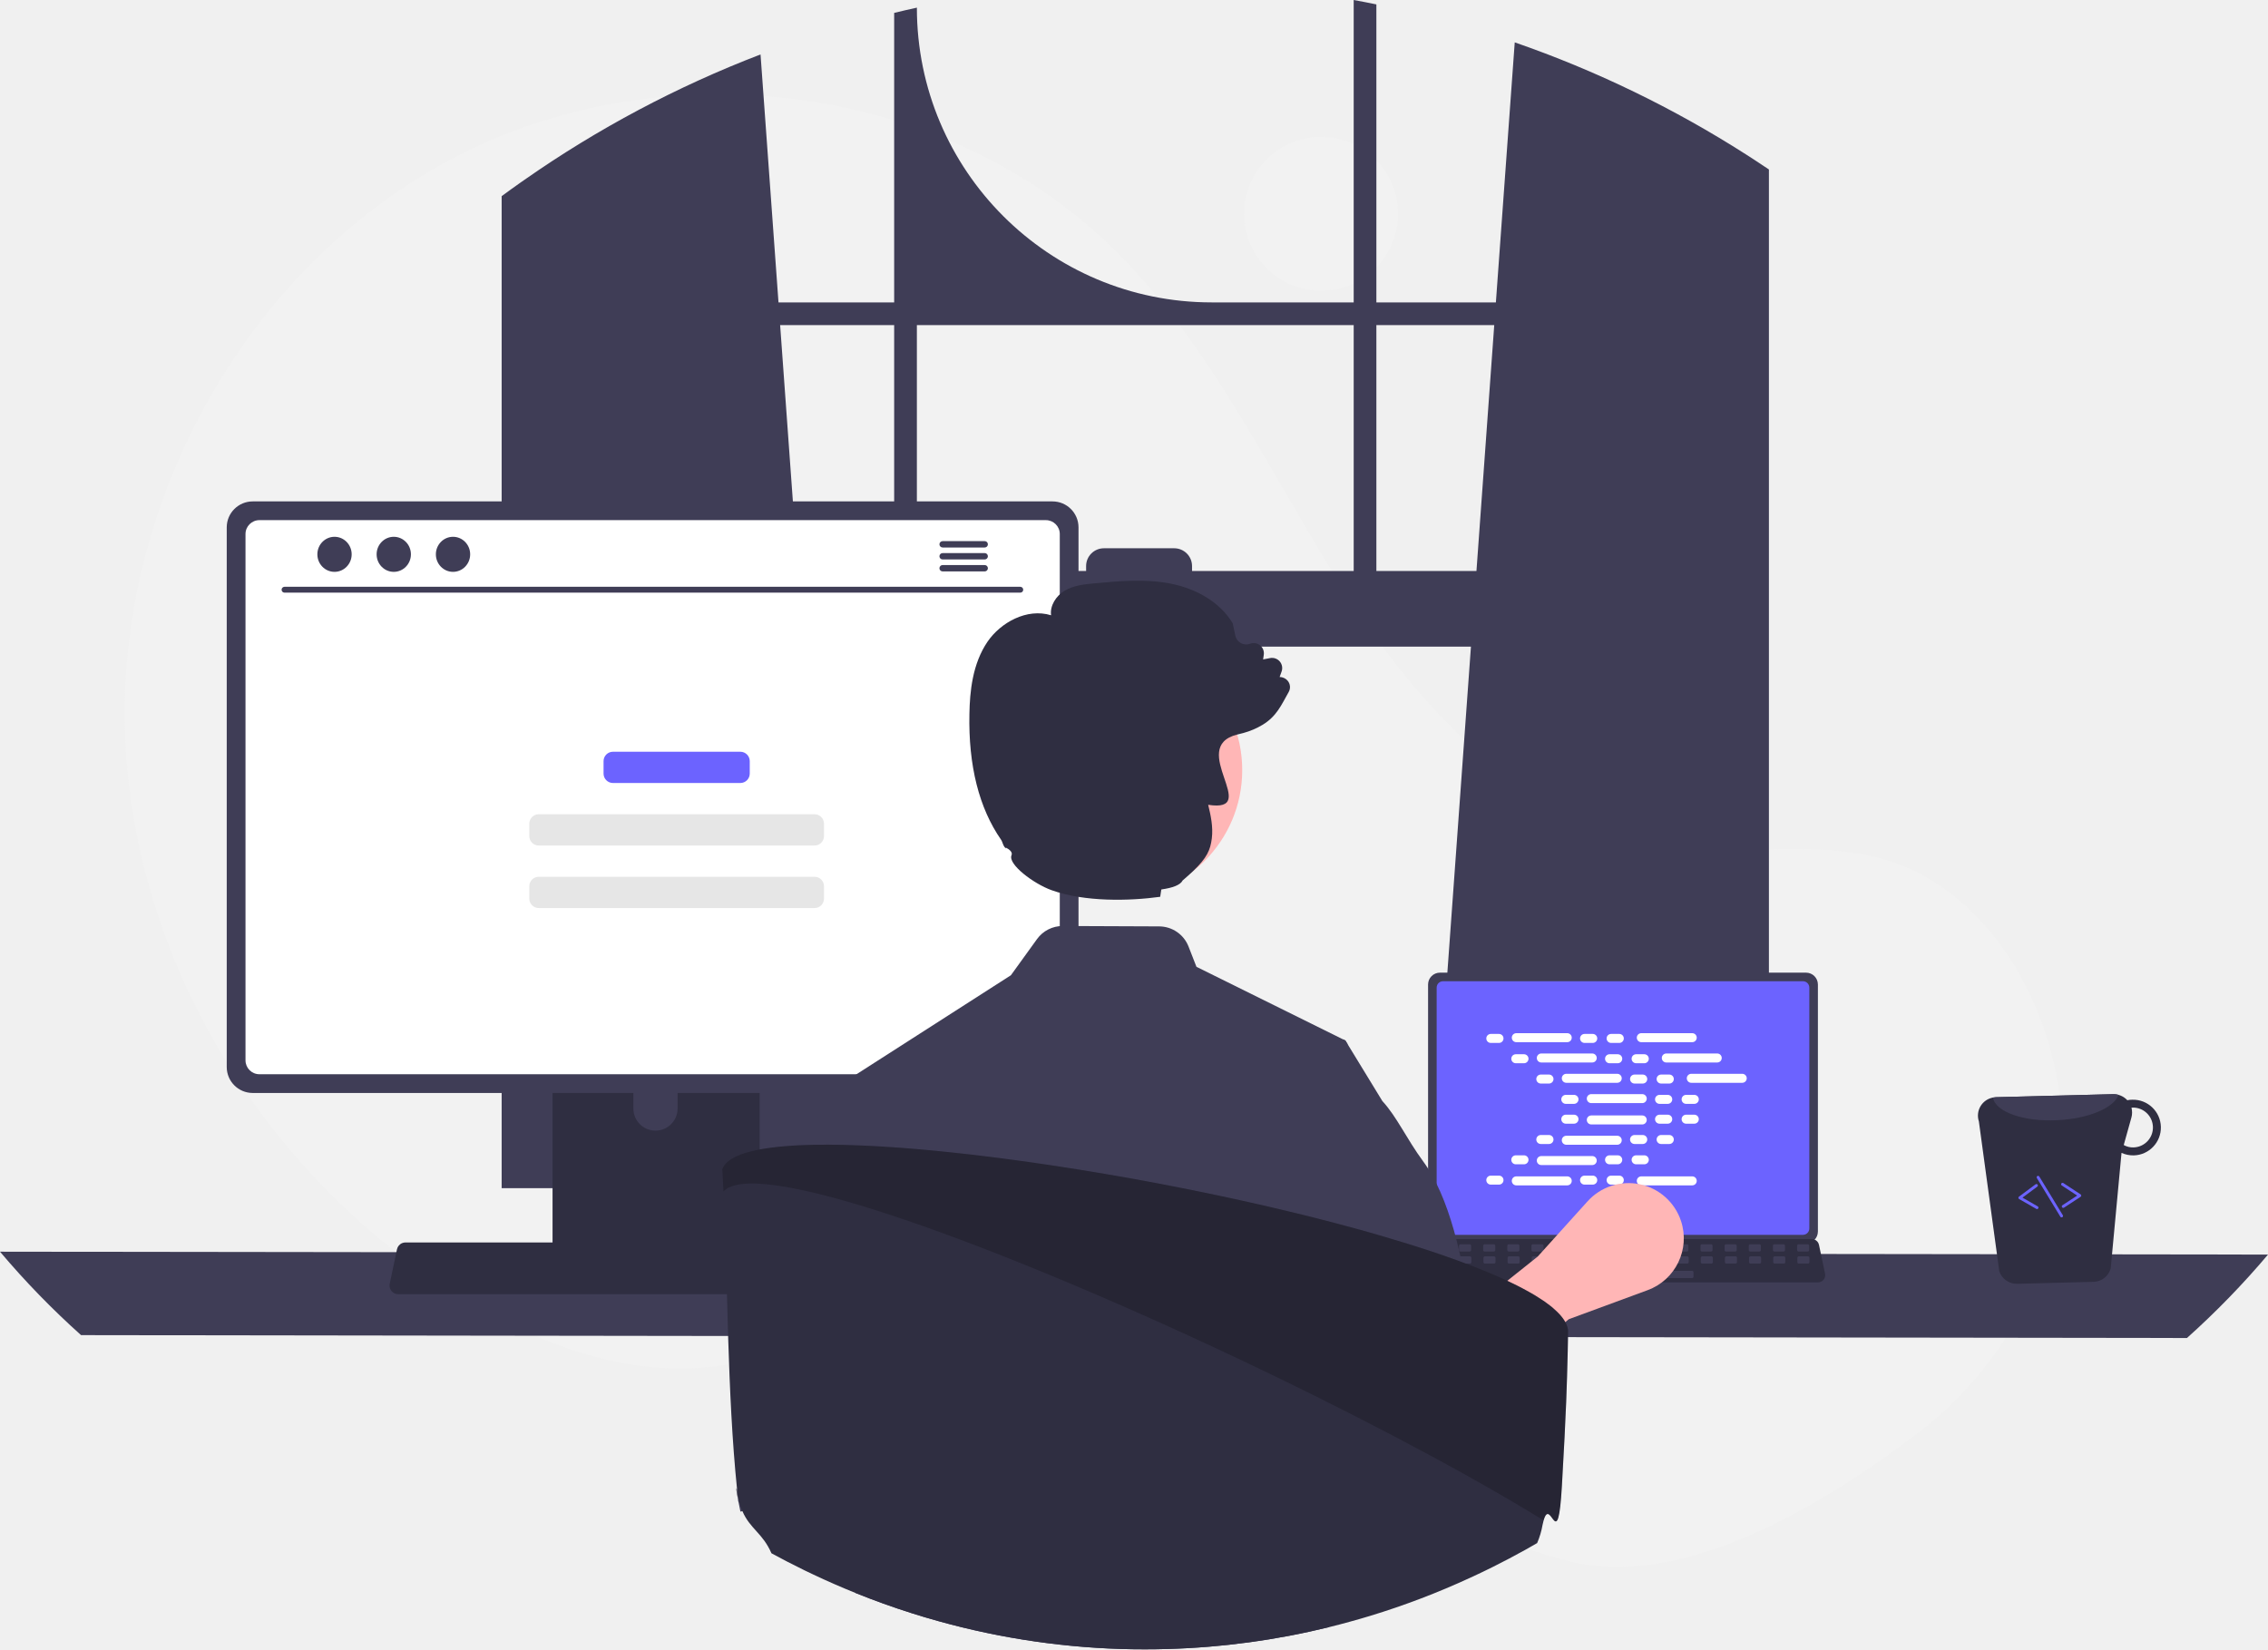
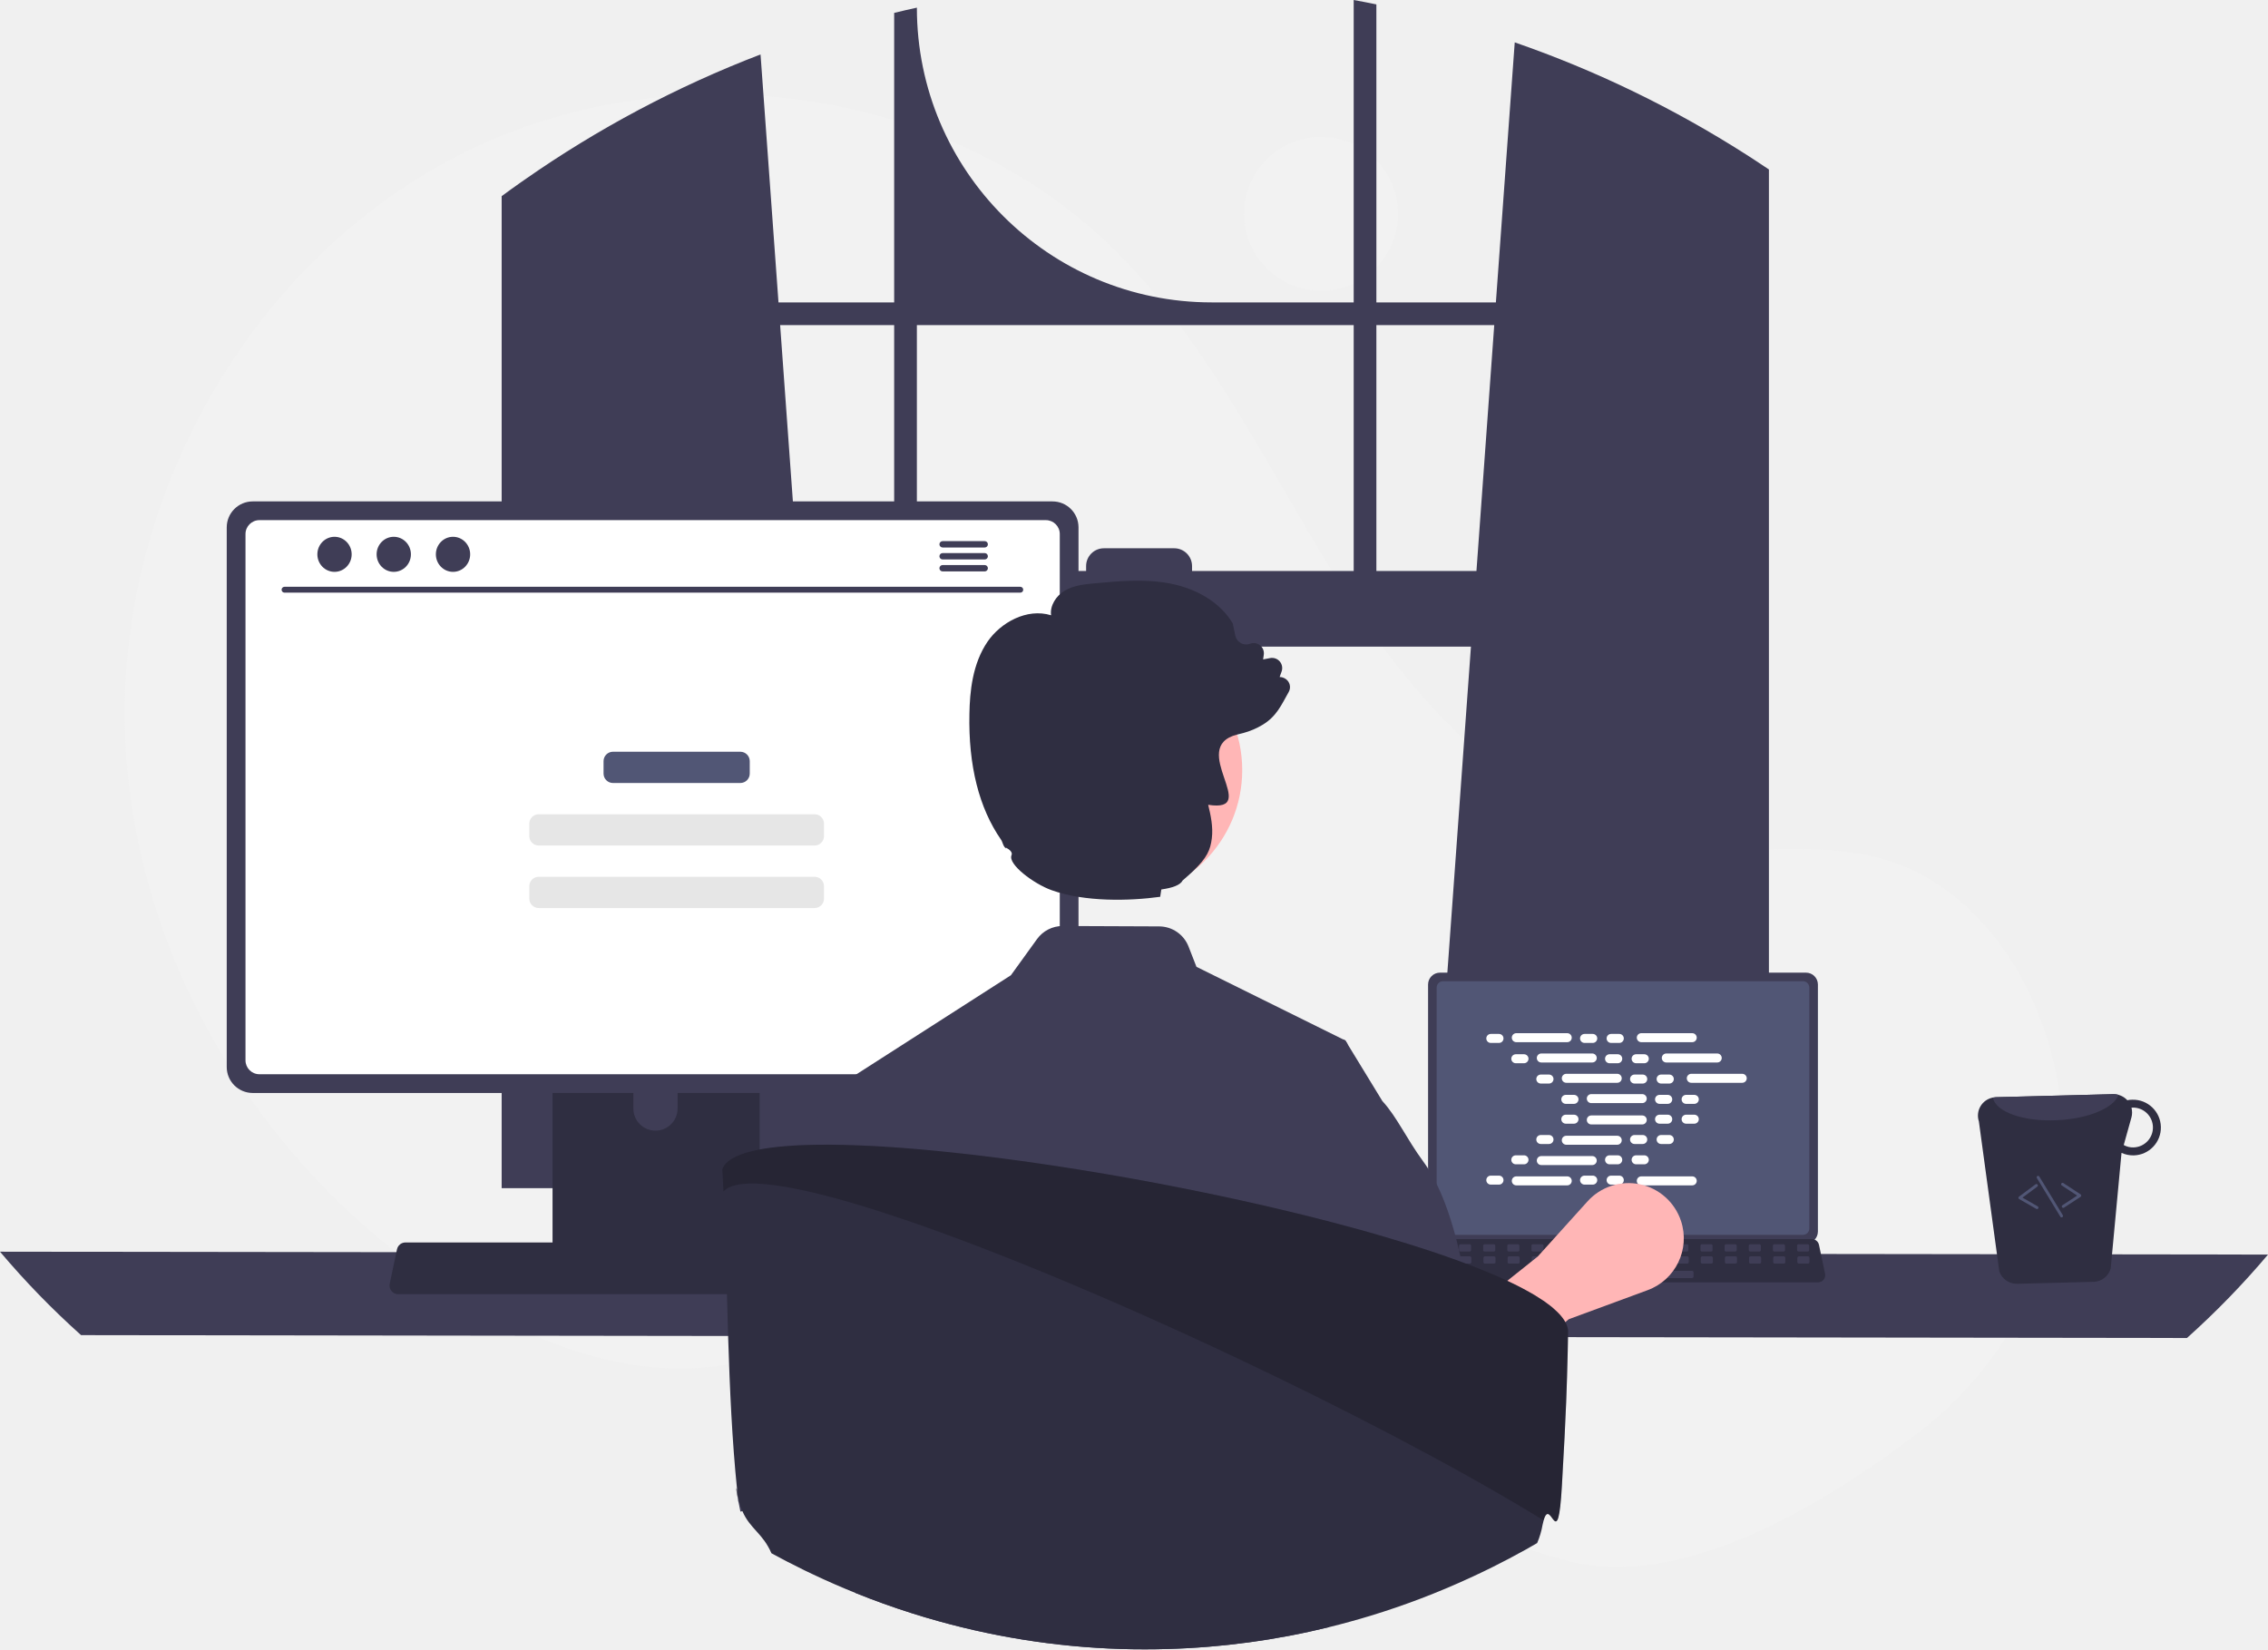
<svg xmlns="http://www.w3.org/2000/svg" data-name="Layer 1" width="786.82" height="572.258" viewBox="0 0 786.82 572.258">
  <circle cx="458.321" cy="74.182" r="26.701" fill="#f2f2f2" />
  <path d="M872.038,661.023c39.688-30.229,58.644-81.025,46.776-129.482q-.442-1.806-.934-3.604c-7.867-28.763-27.332-56.101-55.7-65.291-23.82-7.717-49.82-1.783-74.669-4.851-48.781-6.024-86.601-45.494-113.211-86.819-26.611-41.325-47.062-87.583-82.422-121.724-58.285-56.275-153.362-68.391-225.627-31.76C293.987,254.121,247.955,335.391,249.918,416.386c1.963,80.995,50.046,158.432,119.875,199.517,25.652,15.093,55.321,25.785,84.848,22.044,25.62-3.246,48.899-17.013,74.399-21.1,40.091-6.426,79.927,11.701,114.603,32.824,34.676,21.123,68.17,46.16,107.574,55.952C789.478,715.131,836.881,687.801,872.038,661.023Z" transform="translate(-206.59 -163.8711)" fill="#f2f2f2" />
  <path d="M815.016,219.191c-.87-.58-1.75-1.13-2.62-1.69a380.24,380.24,0,0,0-80.31-38.93l-6.54,90.22h-41.46v-103.39c-2.61-.54-5.24-1.05-7.87-1.53v104.92H626.946A102.27,102.27,0,0,1,524.676,166.521v-0c-2.64.57-5.26,1.18-7.88,1.83v100.44h-40.13l-6.23-86.03a380.858,380.858,0,0,0-81.94,43.53c-.44.3-.88.61-1.31.91-2.21,1.55-4.39,3.13-6.56,4.73v344.19h118.27l-2.09-28.95-11.5-158.95h231.59l-11.5,158.95-2.09,28.95h116.96v-353.45Q817.656,220.901,815.016,219.191Zm-298.22,142.78h-33.39l-6.17-85.3h39.56Zm159.42,0h-56.08v-1.69a6.18,6.18,0,0,0-6.19-6.18h-24.38a6.178,6.178,0,0,0-6.18,6.18v1.69h-58.71v-85.3h151.54Zm7.87,0v-85.3h40.89l-6.17,85.3Z" transform="translate(-206.59 -163.8711)" fill="#3f3d56" />
  <path d="M206.59,598.162a289.003,289.003,0,0,0,28.12,28.95l730.58,1a289.003,289.003,0,0,0,28.12-28.95Z" transform="translate(-206.59 -163.8711)" fill="#3f3d56" />
  <path d="M702.02,505.462v85.704a4.122,4.122,0,0,0,4.119,4.119H833.143a4.122,4.122,0,0,0,4.119-4.119v-85.704a4.124,4.124,0,0,0-4.119-4.115H706.139A4.124,4.124,0,0,0,702.02,505.462Z" transform="translate(-206.59 -163.8711)" fill="#3f3d56" />
-   <path d="M704.999,506.529V590.109a2.205,2.205,0,0,0,2.201,2.201H832.086a2.205,2.205,0,0,0,2.201-2.201V506.529a2.206,2.206,0,0,0-2.201-2.206H707.201A2.206,2.206,0,0,0,704.999,506.529Z" transform="translate(-206.59 -163.8711)" fill="#6c63ff" />
+   <path d="M704.999,506.529V590.109a2.205,2.205,0,0,0,2.201,2.201H832.086a2.205,2.205,0,0,0,2.201-2.201V506.529a2.206,2.206,0,0,0-2.201-2.206H707.201A2.206,2.206,0,0,0,704.999,506.529Z" transform="translate(-206.59 -163.8711)" fill="#515675" />
  <path d="M699.364,607.881a2.47,2.47,0,0,0,1.943.93H837.299a2.502,2.502,0,0,0,2.446-3.016l-2.111-10.027a2.507,2.507,0,0,0-1.558-1.818,2.425,2.425,0,0,0-.888-.168H703.41a2.424,2.424,0,0,0-.888.168,2.507,2.507,0,0,0-1.558,1.818l-2.111,10.027A2.501,2.501,0,0,0,699.364,607.881Z" transform="translate(-206.59 -163.8711)" fill="#2f2e41" />
  <rect x="830.034" y="595.588" width="4.188" height="2.513" rx="0.488" transform="translate(1457.666 1029.819) rotate(-180)" fill="#3f3d56" />
  <rect x="821.657" y="595.588" width="4.188" height="2.513" rx="0.488" transform="translate(1440.912 1029.819) rotate(-180)" fill="#3f3d56" />
  <rect x="813.28" y="595.588" width="4.188" height="2.513" rx="0.488" transform="translate(1424.158 1029.819) rotate(-180)" fill="#3f3d56" />
  <rect x="804.903" y="595.588" width="4.188" height="2.513" rx="0.488" transform="translate(1407.404 1029.819) rotate(-180)" fill="#3f3d56" />
  <rect x="796.526" y="595.588" width="4.188" height="2.513" rx="0.488" transform="translate(1390.65 1029.819) rotate(-180)" fill="#3f3d56" />
  <rect x="788.149" y="595.588" width="4.188" height="2.513" rx="0.488" transform="translate(1373.896 1029.819) rotate(-180)" fill="#3f3d56" />
  <rect x="779.772" y="595.588" width="4.188" height="2.513" rx="0.488" transform="translate(1357.142 1029.819) rotate(-180)" fill="#3f3d56" />
  <rect x="771.395" y="595.588" width="4.188" height="2.513" rx="0.488" transform="translate(1340.388 1029.819) rotate(-180)" fill="#3f3d56" />
  <rect x="763.018" y="595.588" width="4.188" height="2.513" rx="0.488" transform="translate(1323.634 1029.819) rotate(-180)" fill="#3f3d56" />
  <rect x="754.641" y="595.588" width="4.188" height="2.513" rx="0.488" transform="translate(1306.88 1029.819) rotate(-180)" fill="#3f3d56" />
  <rect x="746.264" y="595.588" width="4.188" height="2.513" rx="0.488" transform="translate(1290.126 1029.819) rotate(-180)" fill="#3f3d56" />
  <rect x="737.887" y="595.588" width="4.188" height="2.513" rx="0.488" transform="translate(1273.372 1029.819) rotate(-180)" fill="#3f3d56" />
  <rect x="729.51" y="595.588" width="4.188" height="2.513" rx="0.488" transform="translate(1256.618 1029.819) rotate(-180)" fill="#3f3d56" />
  <rect x="721.133" y="595.588" width="4.188" height="2.513" rx="0.488" transform="translate(1239.865 1029.819) rotate(-180)" fill="#3f3d56" />
  <rect x="712.756" y="595.588" width="4.188" height="2.513" rx="0.488" transform="translate(1223.111 1029.819) rotate(-180)" fill="#3f3d56" />
  <rect x="704.379" y="595.588" width="4.188" height="2.513" rx="0.488" transform="translate(1206.357 1029.819) rotate(-180)" fill="#3f3d56" />
  <rect x="830.133" y="599.777" width="4.188" height="2.513" rx="0.488" transform="translate(1457.864 1038.196) rotate(-180)" fill="#3f3d56" />
  <rect x="821.756" y="599.777" width="4.188" height="2.513" rx="0.488" transform="translate(1441.11 1038.196) rotate(-180)" fill="#3f3d56" />
  <rect x="813.379" y="599.777" width="4.188" height="2.513" rx="0.488" transform="translate(1424.356 1038.196) rotate(-180)" fill="#3f3d56" />
  <rect x="805.002" y="599.777" width="4.188" height="2.513" rx="0.488" transform="translate(1407.602 1038.196) rotate(-180)" fill="#3f3d56" />
  <rect x="796.625" y="599.777" width="4.188" height="2.513" rx="0.488" transform="translate(1390.848 1038.196) rotate(-180)" fill="#3f3d56" />
  <rect x="788.248" y="599.777" width="4.188" height="2.513" rx="0.488" transform="translate(1374.094 1038.196) rotate(-180)" fill="#3f3d56" />
  <rect x="779.871" y="599.777" width="4.188" height="2.513" rx="0.488" transform="translate(1357.34 1038.196) rotate(-180)" fill="#3f3d56" />
  <rect x="771.494" y="599.777" width="4.188" height="2.513" rx="0.488" transform="translate(1340.586 1038.196) rotate(-180)" fill="#3f3d56" />
  <rect x="763.117" y="599.777" width="4.188" height="2.513" rx="0.488" transform="translate(1323.832 1038.196) rotate(-180)" fill="#3f3d56" />
  <rect x="754.74" y="599.777" width="4.188" height="2.513" rx="0.488" transform="translate(1307.078 1038.196) rotate(-180)" fill="#3f3d56" />
  <rect x="746.363" y="599.777" width="4.188" height="2.513" rx="0.488" transform="translate(1290.324 1038.196) rotate(-180)" fill="#3f3d56" />
  <rect x="737.986" y="599.777" width="4.188" height="2.513" rx="0.488" transform="translate(1273.57 1038.196) rotate(-180)" fill="#3f3d56" />
  <rect x="729.609" y="599.777" width="4.188" height="2.513" rx="0.488" transform="translate(1256.816 1038.196) rotate(-180)" fill="#3f3d56" />
  <rect x="721.232" y="599.777" width="4.188" height="2.513" rx="0.488" transform="translate(1240.062 1038.196) rotate(-180)" fill="#3f3d56" />
  <rect x="712.855" y="599.777" width="4.188" height="2.513" rx="0.488" transform="translate(1223.309 1038.196) rotate(-180)" fill="#3f3d56" />
  <rect x="704.478" y="599.777" width="4.188" height="2.513" rx="0.488" transform="translate(1206.555 1038.196) rotate(-180)" fill="#3f3d56" />
  <rect x="760.604" y="604.803" width="33.508" height="2.513" rx="0.488" transform="translate(1348.126 1048.248) rotate(-180)" fill="#3f3d56" />
  <rect x="515.631" y="358.737" width="5.966" height="3.122" rx="1.561" fill="#fff" />
  <rect x="548.154" y="358.737" width="5.966" height="3.122" rx="1.561" fill="#fff" />
  <rect x="557.369" y="358.737" width="5.966" height="3.122" rx="1.561" fill="#fff" />
  <rect x="524.477" y="358.477" width="20.796" height="3.122" rx="1.561" fill="#fff" />
  <rect x="567.841" y="358.477" width="20.796" height="3.122" rx="1.561" fill="#fff" />
  <rect x="524.304" y="365.784" width="5.966" height="3.122" rx="1.561" fill="#fff" />
  <rect x="556.827" y="365.784" width="5.966" height="3.122" rx="1.561" fill="#fff" />
  <rect x="566.042" y="365.784" width="5.966" height="3.122" rx="1.561" fill="#fff" />
  <rect x="533.15" y="365.523" width="20.796" height="3.122" rx="1.561" fill="#fff" />
  <rect x="576.514" y="365.523" width="20.796" height="3.122" rx="1.561" fill="#fff" />
  <rect x="532.977" y="372.83" width="5.966" height="3.122" rx="1.561" fill="#fff" />
  <rect x="565.5" y="372.83" width="5.966" height="3.122" rx="1.561" fill="#fff" />
  <rect x="574.715" y="372.83" width="5.966" height="3.122" rx="1.561" fill="#fff" />
  <rect x="541.823" y="372.57" width="20.796" height="3.122" rx="1.561" fill="#fff" />
  <rect x="585.187" y="372.57" width="20.796" height="3.122" rx="1.561" fill="#fff" />
  <rect x="541.649" y="379.877" width="5.966" height="3.122" rx="1.561" fill="#fff" />
  <rect x="574.172" y="379.877" width="5.966" height="3.122" rx="1.561" fill="#fff" />
  <rect x="583.387" y="379.877" width="5.966" height="3.122" rx="1.561" fill="#fff" />
  <rect x="550.496" y="379.617" width="20.796" height="3.122" rx="1.561" fill="#fff" />
  <rect x="548.154" y="407.898" width="5.966" height="3.122" rx="1.561" fill="#fff" />
  <rect x="557.369" y="407.898" width="5.966" height="3.122" rx="1.561" fill="#fff" />
  <rect x="567.841" y="408.158" width="20.796" height="3.122" rx="1.561" fill="#fff" />
  <rect x="515.631" y="407.898" width="5.966" height="3.122" rx="1.561" fill="#fff" />
  <rect x="524.477" y="408.158" width="20.796" height="3.122" rx="1.561" fill="#fff" />
  <rect x="524.304" y="400.851" width="5.966" height="3.122" rx="1.561" fill="#fff" />
  <rect x="556.827" y="400.851" width="5.966" height="3.122" rx="1.561" fill="#fff" />
  <rect x="566.042" y="400.851" width="5.966" height="3.122" rx="1.561" fill="#fff" />
  <rect x="533.15" y="401.111" width="20.796" height="3.122" rx="1.561" fill="#fff" />
  <rect x="532.977" y="393.804" width="5.966" height="3.122" rx="1.561" fill="#fff" />
  <rect x="565.5" y="393.804" width="5.966" height="3.122" rx="1.561" fill="#fff" />
  <rect x="574.715" y="393.804" width="5.966" height="3.122" rx="1.561" fill="#fff" />
  <rect x="541.823" y="394.064" width="20.796" height="3.122" rx="1.561" fill="#fff" />
  <rect x="541.649" y="386.758" width="5.966" height="3.122" rx="1.561" fill="#fff" />
  <rect x="574.172" y="386.758" width="5.966" height="3.122" rx="1.561" fill="#fff" />
  <rect x="583.387" y="386.758" width="5.966" height="3.122" rx="1.561" fill="#fff" />
  <rect x="550.496" y="387.018" width="20.796" height="3.122" rx="1.561" fill="#fff" />
  <path d="M711.507,654.353l-13.35-21.102,41.902-33.403,17.295-19.161a19.161,19.161,0,0,1,32.418,6.828h0a19.161,19.161,0,0,1-11.57,23.991l-27.349,10.075Z" transform="translate(-206.59 -163.8711)" fill="#ffb6b6" />
  <path d="M398.28,501.352v102.56h71.85v-102.56a3.448,3.448,0,0,0-2.43-3.3,3.175,3.175,0,0,0-1.03-.16H401.75A3.463,3.463,0,0,0,398.28,501.352Zm28.04,35.24a7.67,7.67,0,0,1,15.34,0v11.9a7.67,7.67,0,0,1-15.34,0Z" transform="translate(-206.59 -163.8711)" fill="#2f2e41" />
  <path d="M398.06,600.632v9.89a1.946,1.946,0,0,0,1.93,1.94h68.43a1.94,1.94,0,0,0,1.93-1.94v-9.89Z" transform="translate(-206.59 -163.8711)" fill="#3f3d56" />
  <path d="M285.25,346.832V534.092a9.007,9.007,0,0,0,9,9h277.5a9.007,9.007,0,0,0,9-9V346.832a9.011,9.011,0,0,0-9-8.99H294.25A9.012,9.012,0,0,0,285.25,346.832Z" transform="translate(-206.59 -163.8711)" fill="#3f3d56" />
  <path d="M291.76,349.162v182.62a4.818,4.818,0,0,0,4.81,4.81H569.44a4.818,4.818,0,0,0,4.81-4.81v-182.62a4.82,4.82,0,0,0-4.81-4.82H296.57A4.821,4.821,0,0,0,291.76,349.162Z" transform="translate(-206.59 -163.8711)" fill="#fff" />
  <path d="M342.4,611.792a2.948,2.948,0,0,0,2.32,1.11h162.34a2.987,2.987,0,0,0,2.92-3.6l-2.52-11.97a2.993,2.993,0,0,0-1.86-2.17,2.895,2.895,0,0,0-1.06-.2H347.23a2.894,2.894,0,0,0-1.06.2,2.992,2.992,0,0,0-1.86,2.17l-2.52,11.97A2.985,2.985,0,0,0,342.4,611.792Z" transform="translate(-206.59 -163.8711)" fill="#2f2e41" />
  <path d="M560.585,369.499H305.261a1.016,1.016,0,0,1,0-2.031H560.585a1.016,1.016,0,0,1,0,2.031Z" transform="translate(-206.59 -163.8711)" fill="#3f3d56" />
  <ellipse cx="116.051" cy="192.33" rx="5.95" ry="6.083" fill="#3f3d56" />
  <ellipse cx="136.607" cy="192.33" rx="5.95" ry="6.083" fill="#3f3d56" />
  <ellipse cx="157.163" cy="192.33" rx="5.95" ry="6.083" fill="#3f3d56" />
  <path d="M548.206,351.622h-14.6a1.105,1.105,0,0,0,0,2.21h14.6a1.105,1.105,0,0,0,0-2.21Z" transform="translate(-206.59 -163.8711)" fill="#3f3d56" />
  <path d="M548.206,355.772h-14.6a1.105,1.105,0,0,0,0,2.21h14.6a1.105,1.105,0,0,0,0-2.21Z" transform="translate(-206.59 -163.8711)" fill="#3f3d56" />
  <path d="M548.206,359.922h-14.6a1.105,1.105,0,0,0,0,2.21h14.6a1.105,1.105,0,0,0,0-2.21Z" transform="translate(-206.59 -163.8711)" fill="#3f3d56" />
  <path d="M900.186,604.972a6.416,6.416,0,0,0,6.183,4.331l26.492-.682a6.329,6.329,0,0,0,5.981-4.657l3.749-40.087a9.794,9.794,0,0,0,4.238.871,9.661,9.661,0,1,0-.485-19.317,8.184,8.184,0,0,0-1.736.181,6.548,6.548,0,0,0-4.874-2.103l-40.751,1.052a5.853,5.853,0,0,0-1.005.125,6.365,6.365,0,0,0-4.873,8.265Zm43.173-43.817,2.668-9.553a6.506,6.506,0,0,0,.02-3.375c.129-0.0.244-.062.373-.062a6.91,6.91,0,0,1,.324,13.817A6.505,6.505,0,0,1,943.359,561.156Z" transform="translate(-206.59 -163.8711)" fill="#2f2e41" />
  <path d="M897.978,544.686c.868,4.964,10.629,8.454,22.366,7.847,10.793-.497,19.617-4.287,21.234-8.778a6.025,6.025,0,0,0-1.844-.246l-40.751,1.052A5.853,5.853,0,0,0,897.978,544.686Z" transform="translate(-206.59 -163.8711)" fill="#3f3d56" />
-   <path d="M922.494,582.944a.497.497,0,0,0,.151-.066l5.753-3.766a.499.499,0,0,0,0-.836l-5.98-3.917a.5.5,0,1,0-.548.836l5.341,3.498-5.114,3.348a.5.5,0,0,0,.396.903Z" transform="translate(-206.59 -163.8711)" fill="#6c63ff" />
-   <path d="M913.408,583.363a.5.5,0,0,0,.126-.918l-5.303-3.04,5.126-3.807a.5.5,0,1,0-.596-.802l-5.739,4.263a.5.5,0,0,0,.049.835l5.965,3.42A.5.5,0,0,0,913.408,583.363Z" transform="translate(-206.59 -163.8711)" fill="#6c63ff" />
-   <path d="M921.922,586.244a.482.482,0,0,0,.137-.058.5.5,0,0,0,.168-.687l-8.155-13.408a.5.5,0,0,0-.854.521l8.155,13.408A.5.5,0,0,0,921.922,586.244Z" transform="translate(-206.59 -163.8711)" fill="#6c63ff" />
-   <rect x="209.385" y="260.827" width="50.719" height="10.846" rx="3.264" fill="#6c63ff" />
+   <path d="M922.494,582.944a.497.497,0,0,0,.151-.066l5.753-3.766a.499.499,0,0,0,0-.836l-5.98-3.917a.5.5,0,1,0-.548.836l5.341,3.498-5.114,3.348a.5.5,0,0,0,.396.903Z" transform="translate(-206.59 -163.8711)" fill="#515675" />
+   <path d="M913.408,583.363a.5.5,0,0,0,.126-.918l-5.303-3.04,5.126-3.807a.5.5,0,1,0-.596-.802l-5.739,4.263a.5.5,0,0,0,.049.835l5.965,3.42A.5.5,0,0,0,913.408,583.363Z" transform="translate(-206.59 -163.8711)" fill="#515675" />
+   <path d="M921.922,586.244a.482.482,0,0,0,.137-.058.5.5,0,0,0,.168-.687l-8.155-13.408a.5.5,0,0,0-.854.521l8.155,13.408A.5.5,0,0,0,921.922,586.244Z" transform="translate(-206.59 -163.8711)" fill="#515675" />
+   <rect x="209.385" y="260.827" width="50.719" height="10.846" rx="3.264" fill="#515675" />
  <rect x="183.626" y="282.519" width="102.236" height="10.846" rx="3.264" fill="#e6e6e6" />
  <rect x="183.626" y="304.21" width="102.236" height="10.846" rx="3.264" fill="#e6e6e6" />
  <path d="M497.301,540.717l.217.684.011.023,6.525,19.838,7.506,22.861,14.123,42.961.137,6.673v.023l1.049,53.684-2.909,7.278,3.274,11.932s-1.506-18.037-9.582-7.679c-4.574,5.886-9.925,11.91-14.317,17.556q9.6,3.884,19.507,7.027c1.426.456,2.863.89,4.301,1.323q.462.137.924.274a266.863,266.863,0,0,0,67.351,10.826c1.186.034,2.35.057,3.479.08.399.011.787.023,1.175.023,1.278.011,2.544.023,3.822.023q3.867,0,7.7-.114a266.853,266.853,0,0,0,56.091-7.586c-.125-7.586-.468-16.45-.958-25.918-.228-4.643-5.35-9.674-5.658-14.533-.217-3.65,4.381-7.084,4.141-10.792-1.551-22.827-3.491-14.064-4.928-30.229q-.222-2.379-.411-4.552c-.924-10.381-1.563-16.872-1.563-16.872l6.137-38.683,9.639-60.734-.742-1.221-.833-.411-50.844-25.165-2.761-7.073a10.979,10.979,0,0,0-10.141-6.947l-33.493-.137a10.931,10.931,0,0,0-8.909,4.529l-9.069,12.56Z" transform="translate(-206.59 -163.8711)" fill="#3f3d56" />
  <path d="M533.407,617.525,525.82,633.758l-5.179,11.088-8.909,46.646-4.46,4.734L503.45,679.467l-39.998,8.881c-1.312-7.29-.351.247-1.161-7.75.228-.228.468-.456.707-.685.639-.593,1.175-1.152,1.164-1.688-.456-27.584.913-74.526,12.343-102.966a60.053,60.053,0,0,1,7.027-13.107c.228-.308.445-.616.662-.924,5.27-7.381,8.601-14.647,13.324-19.815v-.011a.53.53,0,0,0,.08-.08.157.157,0,0,0,.046-.034l32.443-17.203,1.392,39.105.992,28.109Z" transform="translate(-206.59 -163.8711)" fill="#3f3d56" />
  <path d="M650.391,622.135l9.476,20.275,3.307,7.061,8.907,46.642,4.446,4.723,3.83-16.755,1.8-.369,32.459-6.722,9.461,30.046a17.984,17.984,0,0,0-3.261-22.506c-.646-.585-1.184-1.154-1.169-1.692.538-32.443-1.446-91.684-19.367-116.066-5.692-7.738-9.107-15.445-14.076-20.829-.015-.015-.015-.031-.031-.031L674.081,526.114l-.738-1.215-.831-.415Z" transform="translate(-206.59 -163.8711)" fill="#3f3d56" />
  <circle id="a657ec4b-47ce-4d2a-9c58-81a811696ca9" data-name="Ellipse 5" cx="386.397" cy="267.201" r="44.558" fill="#ffb6b6" />
  <path d="M653.212,399.948a3.759,3.759,0,0,0-2.69-1.19l.67-1.86a3.528,3.528,0,0,0-3.96-4.7l-2.44.47.23-1.63a3.534,3.534,0,0,0-4.73-3.82,3.766,3.766,0,0,1-3.24-.23,3.846,3.846,0,0,1-1.92-2.61l-.85-4.1-.09-.22c-4.14-6.9-12.1-11.92-21.84-13.76-8.67-1.65-17.56-.81-26.13-.02-3.4.32-7.24.68-10.44,2.64-2.72,1.68-5.02,5.04-4.55,8.43-8.45-2.59-17.51,2.58-22,9.1-5.32,7.76-6.19,17.48-6.33,25.08-.38,17.98,3.33,32.69,11,43.73.56.8.7,2.47,1.81,3.03l-.23-.37c1.24.62,2.5,1.62,2.03,2.69-1.35,3.08,7.62,9.89,13.94,12.14,11.53,4.11,26.86,3.76,37.64,2.28l.38-2.55c3.89-.53,6.63-1.54,7.4-3.12,1.36-1.16,2.52-2.2,3.53-3.16l.01-.01c.02-.02.06-.05.08-.07,4.87-4.67,6-7.33,6.51-11.38.49-3.97-.38-8-1.27-11.63,18.74,2.9-7.38-19.96,10.08-24.38a5.434,5.434,0,0,1,.61-.15c.51-.12,1.02-.24,1.51-.38a26.448,26.448,0,0,0,6.72-2.87c4.88-2.97,6.49-6.91,9.01-11.35A3.427,3.427,0,0,0,653.212,399.948Z" transform="translate(-206.59 -163.8711)" fill="#2f2e41" />
  <path d="M750.582,625.308c-.01,1.75-.03,4.2-.11,7.23q-.015.63-.03,1.29c-.13,5.57-.26,10.24-.47,15.43-.01.36-.02.71-.04,1.07-.28,7.24-.72,15.67-1.48,29.02-1.41,24.66-3.87,3.39-6.34,12.04-.12.43-.25.94-.37,1.54a27.916,27.916,0,0,1-1.88,6.33c-1.31.78-2.66,1.53-3.99,2.28-3.79,2.11-7.64,4.14-11.52,6.07-2.18,1.08-4.37,2.14-6.57,3.16-.35.16-.69.32-1.03.47a270.887,270.887,0,0,1-34.75,13.26c-2.32.7-4.63,1.38-6.97,2.01-2.44.68-4.88,1.32-7.35,1.92a266.893,266.893,0,0,1-56.09,7.59c-2.55.08-5.12.11-7.7.11-1.28,0-2.54-.01-3.82-.02-.39,0-.78-.01-1.17-.02-1.13-.03-2.3-.05-3.48-.08a266.663,266.663,0,0,1-67.35-10.83l-.93-.27c-1.44-.44-2.87-.87-4.3-1.33q-9.9-3.135-19.51-7.02-7.335-2.955-14.5-6.34a.339.339,0,0,1-.12-.06c-1-.46-2.01-.94-3.01-1.43-.13-.07-.27-.14-.41-.21q-5.595-2.73-11.07-5.72c-3.07-7.05-7.39-8.4-10.07-14.6a25.874,25.874,0,0,1-1.68-5.74c0-.02-.01-.04-.01-.07.28,3.72-1.19-6.6-.01-.04-.01-.12-.02-.25-.03-.4-.03-.36-.07-.8-.13-1.35-3.43-33.49-3.21-71.79-4.7-103.35q-.15-3.06-.31-5.86c-.03-.62-.07-1.23-.11-1.83.07-.18.15-.37.24-.55a1.002,1.002,0,0,1,.07-.15,1.623,1.623,0,0,1,.1-.18c.02-.03.05-.07.07-.1a.917.917,0,0,1,.05-.1c.09-.14.19-.29.3-.43.05-.06.09-.11.14-.16a.808.808,0,0,1,.12-.14.637.637,0,0,1,.11-.13c.04-.04.08-.09.13-.14a.302.302,0,0,1,.08-.08,2.033,2.033,0,0,1,.26-.25,9.624,9.624,0,0,1,1.14-.9c.14-.09.29-.18.43-.28a19.135,19.135,0,0,1,3.17-1.52c.38-.14.76-.27,1.17-.41.15-.04.29-.09.44-.14.22-.07.44-.14.67-.19,1.14-.34,2.37-.63,3.7-.9.16-.03.33-.06.5-.1.24-.05.49-.09.74-.13.34-.06.69-.12,1.04-.18,2.97-.47,6.34-.82,10.06-1.05q.525-.03,1.05-.06c.41-.02.82-.04,1.24-.06.35-.02.71-.03,1.07-.04.35-.02.71-.03,1.08-.04,1.01-.03,2.05-.06,3.11-.08,3.02-.06,6.2-.04,9.54.03,1.55.04,3.13.08,4.75.15.11,0,.21.01.31.01,1.41.05,2.83.11,4.29.19,1.02.05,2.05.1,3.08.16.97.06,1.95.12,2.94.19.77.04,1.54.1,2.32.15.66.05,1.32.1,1.98.14l.9.06c.49.04.98.07,1.48.12,1.1.09,2.2.18,3.32.27,1.11.1,2.24.2,3.37.3s2.27.21,3.41.32c.12.01.23.02.34.03,1.04.11,2.08.21,3.13.32.24.02.49.04.73.07,1.001.101,2.022.218,3.032.326.31.033.618.066.929.1.791.086,1.572.161,2.368.254,1.05.12,2.12.23,3.16.37.81.09,1.62.18,2.43.28,1.27.15,2.56.31,3.85.48.49.06.98.12,1.47.19,3.68.46,7.4.97,11.18,1.5,5.73.81,11.55,1.69,17.41,2.64q8.805,1.425,17.71,3.01c1.5.27,3,.54,4.51.82q1.02.195,2.04.39c1.16.21,2.32.43,3.48.65,1.16.22,2.32.44,3.48.67,1.38.27,2.77.54,4.15.81,9.09,1.8,18.13,3.72,26.95,5.73,1.45.33,2.9.67,4.34,1q4.32,1.005,8.56,2.04c.78.18,1.55.37,2.32.56,1.92.48,3.84.96,5.73,1.45l.33.09c1.39.34,2.75.69,4.11,1.05q4.815,1.26,9.47,2.55,3.09.855,6.11,1.73c3.01.87,5.96,1.75,8.83,2.64.71.22,1.42.44,2.12.65,2.1.65,4.17,1.31,6.18,1.97,1.6.52,3.16,1.05,4.7,1.58q2.31.795,4.53,1.59c.95.34,1.89.7,2.83,1.04,1.35.5,2.68,1,3.98,1.5.4.15.79.31,1.18.46.25.11.49.2.73.3.47.19.95.37,1.41.56.47.18.93.37,1.39.57.45.18.91.37,1.35.56.45.18.89.37,1.33.57.37.15.73.31,1.08.47.71.31,1.42.62,2.11.94.34.16.68.31,1.02.47l.78.36c.11.06.22.11.33.16.25.12.51.25.76.37.58.27,1.15.56,1.71.83.75.38,1.48.76,2.18,1.13.71.38,1.4.76,2.06,1.13.11.06.21.12.32.18.15.08.3.17.45.25.51.29,1,.59,1.49.88.96.59,1.87,1.17,2.72,1.75.19.13.37.26.56.38.63.45,1.23.89,1.79,1.34,0,.01,0,.01.01.01.19.14.37.29.55.43.15.14.31.26.46.4.52.45,1,.88,1.44,1.32a5.667,5.667,0,0,1,.42.43,1.208,1.208,0,0,1,.16.16c.2.2.38.4.55.6a.553.553,0,0,1,.07.09c.24.28.46.56.67.84.1.14.21.28.3.42.12.17.24.35.34.52.09.14.17.29.25.43a7.257,7.257,0,0,1,.54,1.13,5.241,5.241,0,0,1,.27.82A5.844,5.844,0,0,1,750.582,625.308Z" transform="translate(-206.59 -163.8711)" fill="#2f2e41" />
  <path d="M750.582,625.308c-.01,1.75-.03,4.2-.11,7.23-.01.42-.03.85-.04,1.29-.1,4.25-.25,9.5-.46,15.43-.01.36-.02.71-.04,1.07-.28,7.24-.72,15.67-1.48,29.02-1.41,24.66-3.87,3.39-6.34,12.04-6.86-4.22-14.38-8.64-22.42-13.18q-2.175-1.23-4.39-2.47c-16.08-8.97-34.04-18.37-52.79-27.68-.74-.37-1.49-.74-2.23-1.1-42.95-21.23-89.83-41.88-127.81-55.66-7.33-2.66-14.33-5.06-20.91-7.17-13.86-4.43-25.84-7.53-35.06-8.87-9.6-1.4-16.23-.9-18.91,1.99q-.15-3.06-.31-5.86-.06-.93-.12-1.83c.062-.165.142-.322.22-.48.011-.023.019-.047.03-.07a1.002,1.002,0,0,1,.07-.15,1.623,1.623,0,0,1,.1-.18,1.06,1.06,0,0,1,.12-.2c.09-.14.19-.29.3-.43a3.483,3.483,0,0,1,.26-.3.637.637,0,0,1,.11-.13c.04-.04.08-.09.13-.14a.302.302,0,0,1,.08-.08,2.033,2.033,0,0,1,.26-.25,9.624,9.624,0,0,1,1.14-.9c.14-.09.29-.18.43-.28a19.135,19.135,0,0,1,3.17-1.52c.38-.14.76-.27,1.17-.41.15-.04.29-.09.44-.14.22-.07.44-.14.67-.19,1.14-.34,2.37-.63,3.7-.9.4-.08.82-.16,1.24-.23.34-.06.69-.12,1.04-.18,2.97-.47,6.34-.82,10.06-1.05q.525-.03,1.05-.06c.41-.02.82-.04,1.24-.06.35-.02.71-.03,1.07-.04.35-.02.71-.03,1.08-.04,1.01-.03,2.05-.06,3.11-.08,3.02-.05,6.2-.03,9.54.04,1.55.03,3.13.08,4.75.15.1,0,.21.01.31.01,1.41.04,2.84.11,4.29.18,1.02.05,2.05.1,3.08.16.97.06,1.95.12,2.94.19.77.04,1.54.1,2.32.15.66.05,1.32.1,1.98.14.79.06,1.58.12,2.38.18,1.1.09,2.2.18,3.32.27,1.11.1,2.24.2,3.37.3s2.27.21,3.41.32c.12.01.23.02.34.03,1.04.11,2.08.21,3.13.32q8.73.885,17.97,2.07,5.52.705,11.18,1.51c5.73.81,11.55,1.69,17.41,2.63q8.805,1.425,17.71,3.01c1.5.27,3,.54,4.51.82q2.76.51,5.52,1.04c1.16.22,2.32.44,3.48.67,1.38.27,2.77.54,4.15.81,9.09,1.8,18.13,3.72,26.95,5.73,1.45.33,2.9.67,4.34,1q4.32,1.005,8.56,2.04c.78.19,1.55.38,2.32.57q2.895.72,5.73,1.44v.01c.11.02.22.05.33.08,1.38.35,2.75.7,4.11,1.06q4.815,1.26,9.47,2.54c2.06.58,4.1,1.15,6.11,1.73,3.01.88,5.96,1.76,8.83,2.64.71.22,1.42.44,2.12.65q3.15.99,6.18,1.97c1.6.52,3.16,1.05,4.7,1.58q2.31.795,4.53,1.59c.96.34,1.9.69,2.83,1.03,1.36.5,2.68,1,3.98,1.51.4.15.79.31,1.18.46.73.28,1.44.57,2.14.86.47.18.93.37,1.39.57.45.18.91.37,1.35.56.45.18.89.37,1.33.57.37.15.73.31,1.08.47.71.31,1.42.62,2.11.94.34.16.68.31,1.02.47l.78.36c.11.06.22.11.33.16.85.4,1.67.8,2.47,1.2.75.38,1.48.76,2.18,1.13.83.44,1.62.87,2.38,1.31.15.08.3.17.45.25.51.29,1,.59,1.49.88.96.59,1.87,1.17,2.72,1.75.84.58,1.62,1.15,2.35,1.72,0,.01,0,.01.01.01.35.28.69.56,1.01.83.52.45,1,.88,1.44,1.32a5.667,5.667,0,0,1,.42.43,1.208,1.208,0,0,1,.16.16c.21.23.42.46.62.69.24.28.46.56.67.84.1.14.21.28.3.42.12.17.24.35.34.52.09.14.17.29.25.43a7.257,7.257,0,0,1,.54,1.13,6.053,6.053,0,0,1,.27.82A5.844,5.844,0,0,1,750.582,625.308Z" transform="translate(-206.59 -163.8711)" opacity="0.2" />
</svg>
